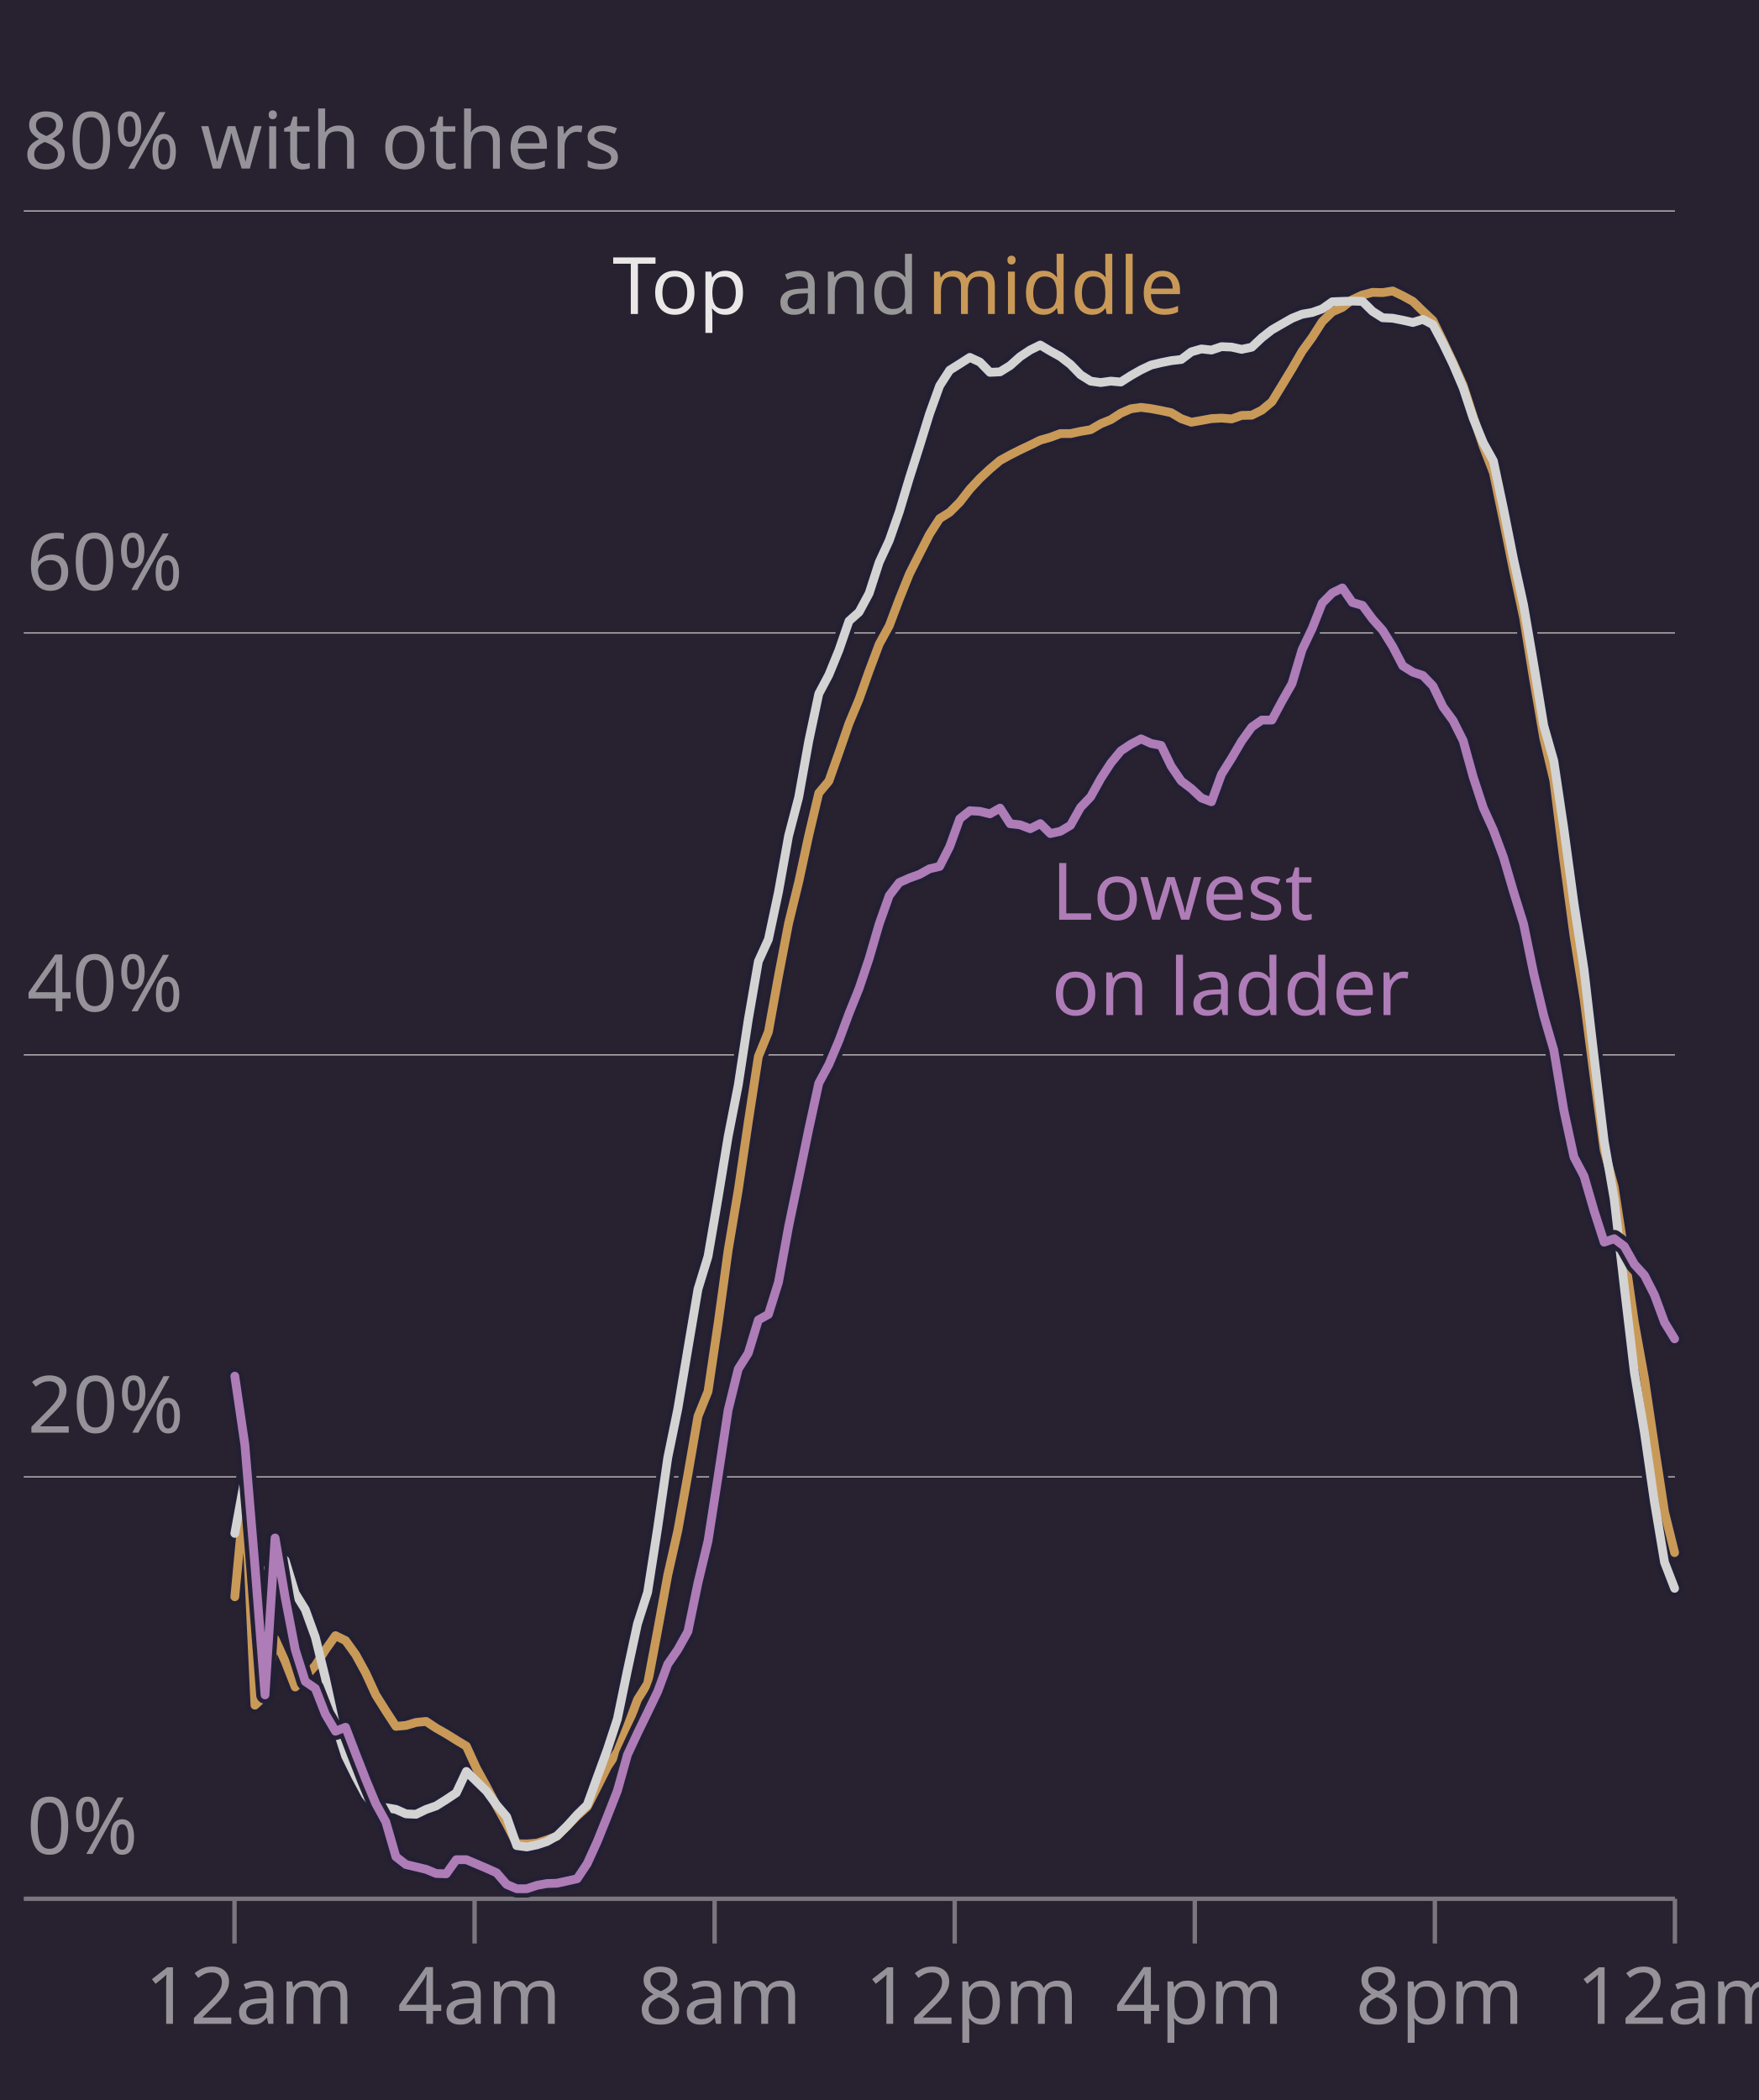
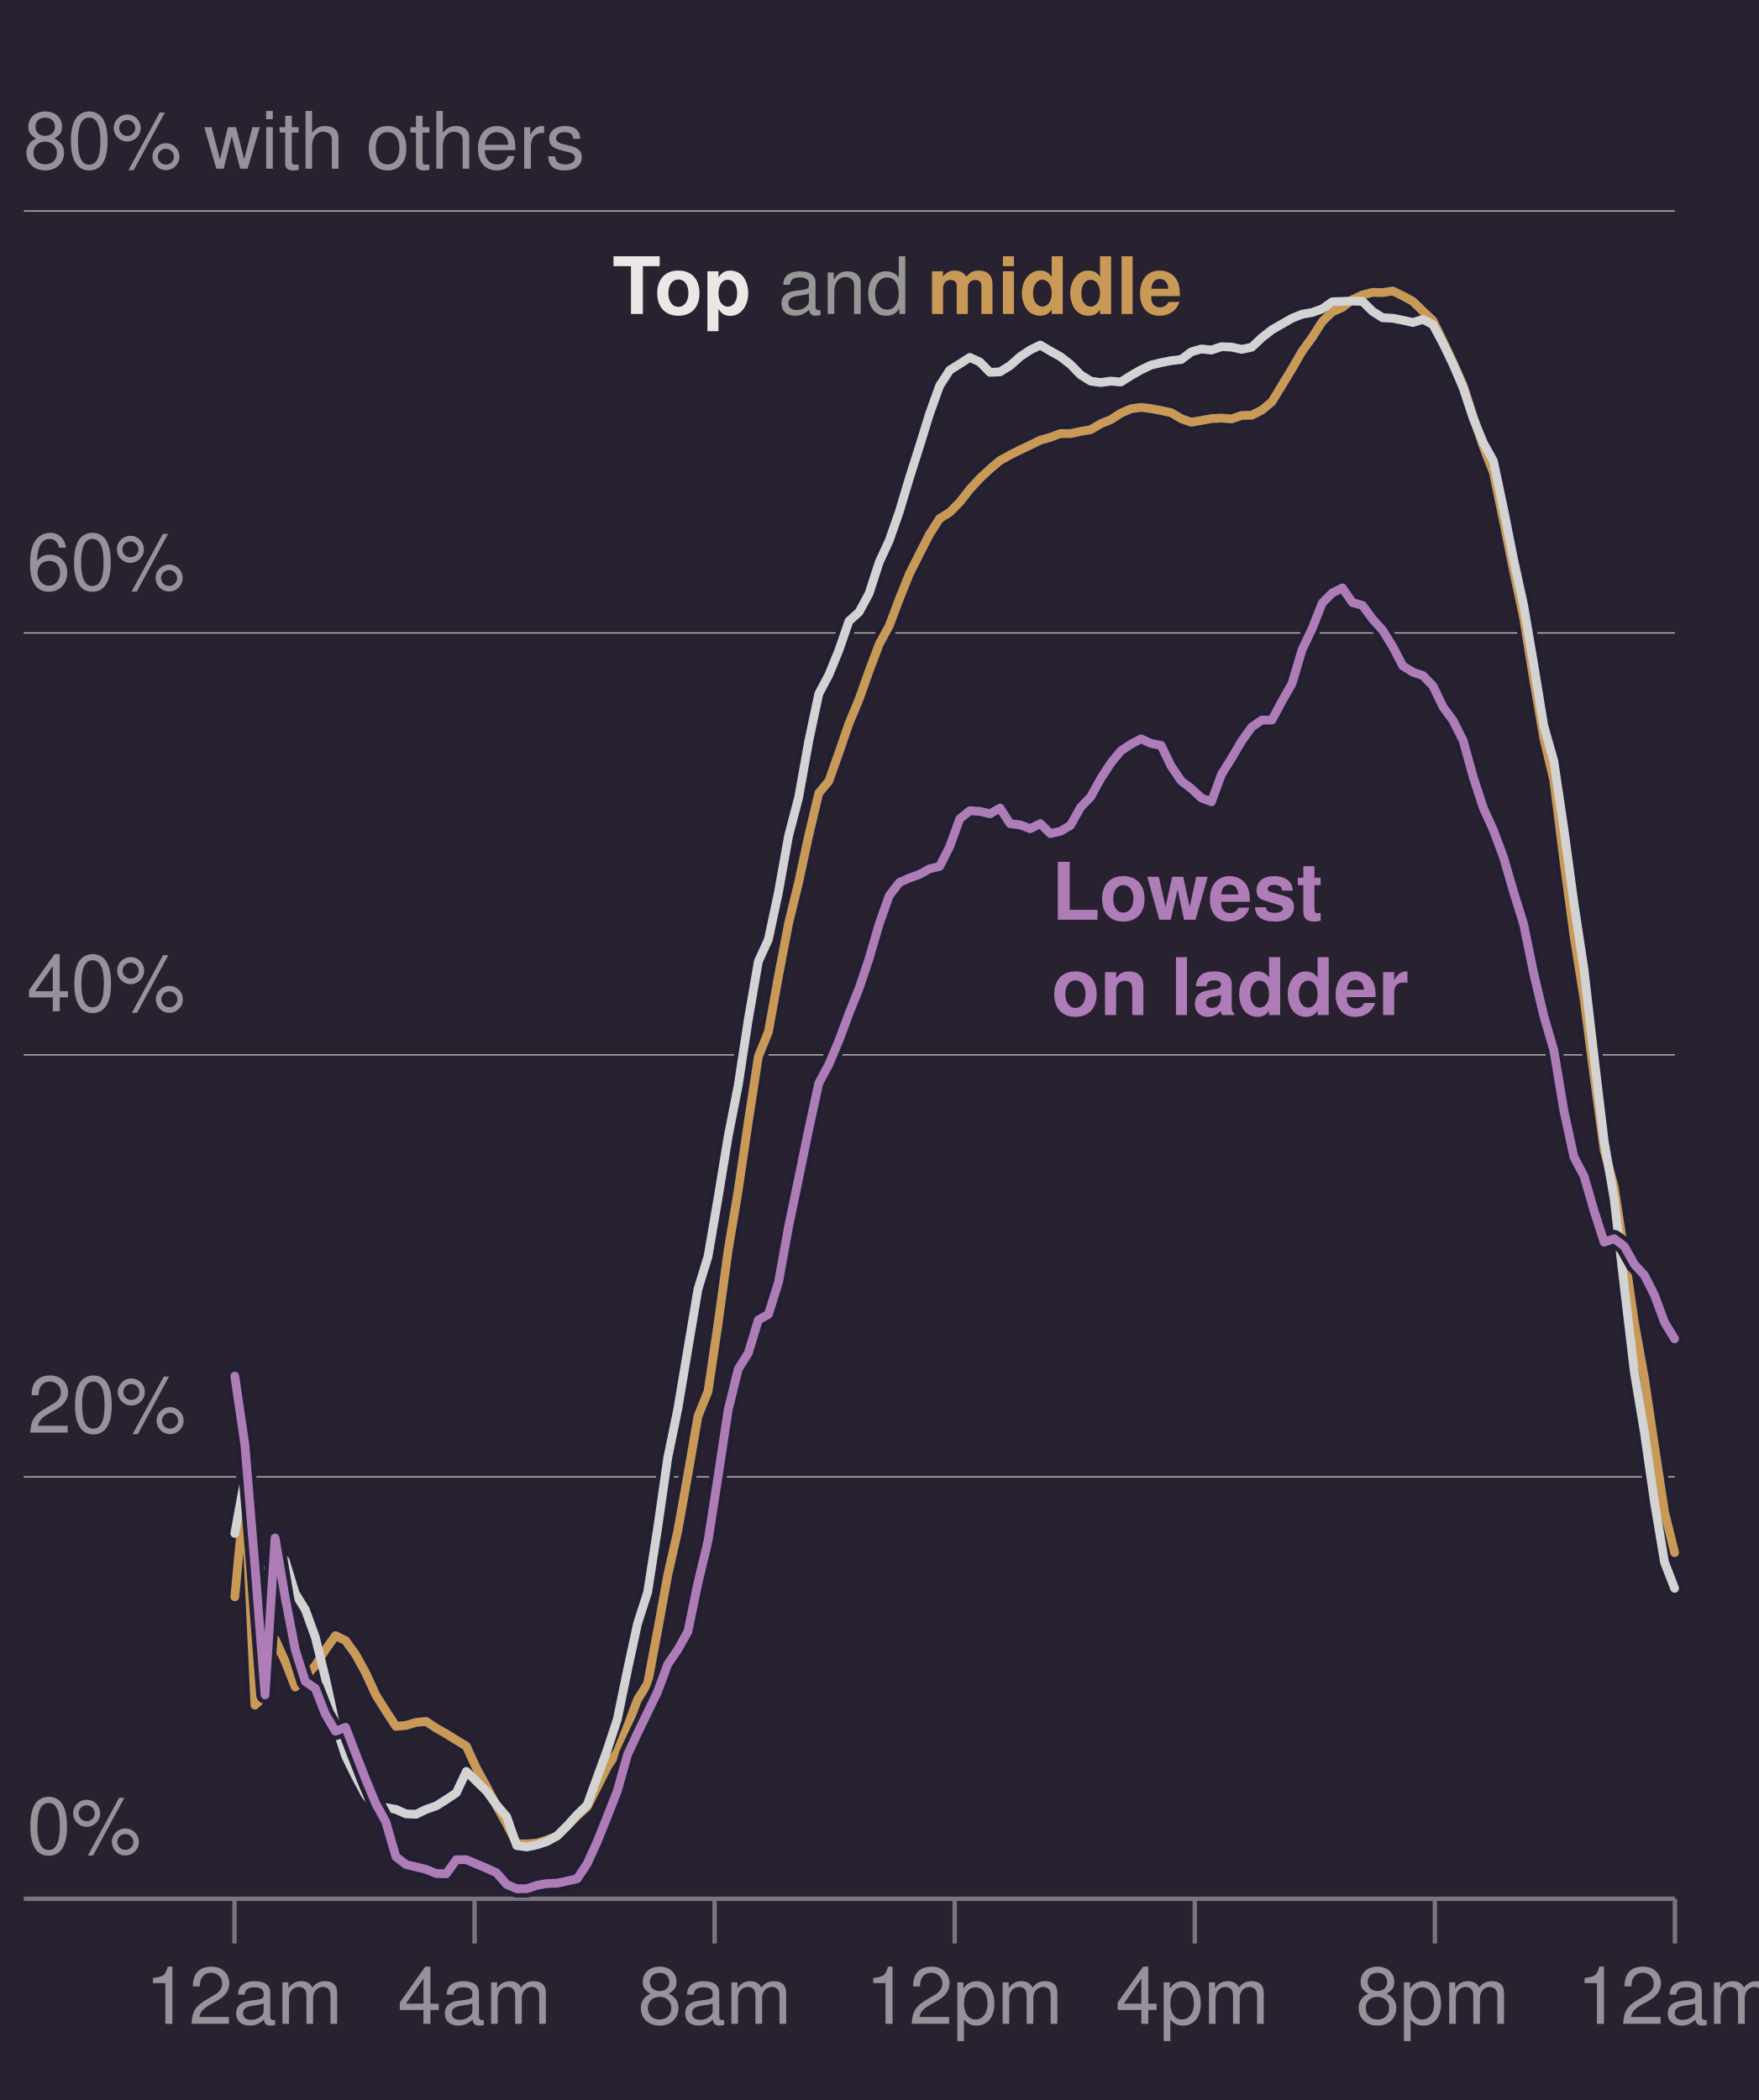
<svg xmlns="http://www.w3.org/2000/svg" viewBox="0 0 400 477.77">
  <defs>
-     <style>.c{fill:#989798;}.c,.d{font-family:National2-Regular, 'National 2';}.e{fill:#28212f;}.d{fill:#fff;}.d,.f{font-size:18px;}.g{stroke:#232034;stroke-width:4px;}.g,.h,.i,.j{stroke-linecap:round;stroke-linejoin:round;}.g,.h,.i,.j,.k,.l{fill:none;}.m{fill:#ae7cb6;font-size:18.07px;}.m,.n,.o{font-family:National2-Bold, 'National 2';}.h{stroke:#d3d3d3;}.h,.i,.j{stroke-width:2px;}.i{stroke:#c99958;}.j{stroke:#ae7cb6;}.n{fill:#c99957;}.o{fill:#e9e8e7;}.k,.l{stroke:#ccc;stroke-miterlimit:10;}.p{opacity:.51;}.q{opacity:.5;}.l{stroke-width:.25px;}</style>
+     <style>.c{fill:#989798;}.c,.d{font-family:"National 2 Web", -apple-system, BlinkMacSystemFont, Helvetica, Arial, sans-serif;}.e{fill:#28212f;}.d{fill:#fff;}.d,.f{font-size:18px;}.g{stroke:#232034;stroke-width:4px;}.g,.h,.i,.j{stroke-linecap:round;stroke-linejoin:round;}.g,.h,.i,.j,.k,.l{fill:none;}.m{fill:#ae7cb6;font-size:18.07px;}.m,.n,.o{font-weight: bold; font-family:"National 2 Web", -apple-system, BlinkMacSystemFont, Helvetica, Arial, sans-serif, 'National 2';}.h{stroke:#d3d3d3;}.h,.i,.j{stroke-width:2px;}.i{stroke:#c99958;}.j{stroke:#ae7cb6;}.n{fill:#c99957;}.o{fill:#e9e8e7;}.k,.l{stroke:#ccc;stroke-miterlimit:10;}.p{opacity:.51;}.q{opacity:.5;}.l{stroke-width:.25px;}</style>
  </defs>
  <g id="a">
    <rect class="e" x="-910.6" y="-224.9" width="11086.49" height="5126.92" />
  </g>
  <g id="b">
    <g>
      <line class="l" x1="5.41" y1="336" x2="381.05" y2="336" />
      <line class="l" x1="5.41" y1="240" x2="381.05" y2="240" />
      <line class="l" x1="5.41" y1="144" x2="381.05" y2="144" />
      <line class="l" x1="5.41" y1="48" x2="381.05" y2="48" />
      <g class="q">
        <line class="k" x1="5.41" y1="431.99" x2="381.05" y2="431.99" />
        <line class="k" x1="381.05" y1="442.17" x2="381.05" y2="431.99" />
        <line class="k" x1="53.35" y1="442.17" x2="53.35" y2="431.99" />
        <line class="k" x1="107.97" y1="442.17" x2="107.97" y2="431.99" />
        <line class="k" x1="162.58" y1="442.17" x2="162.58" y2="431.99" />
        <line class="k" x1="271.82" y1="442.17" x2="271.82" y2="431.99" />
        <line class="k" x1="217.2" y1="442.17" x2="217.2" y2="431.99" />
        <line class="k" x1="326.44" y1="442.17" x2="326.44" y2="431.99" />
      </g>
    </g>
    <g class="p">
      <text class="d" transform="translate(6.12 230.08)">
        <tspan x="0" y="0">40%</tspan>
      </text>
      <text class="d" transform="translate(6.06 134.23)">
        <tspan x="0" y="0">60%</tspan>
      </text>
      <g>
        <text class="d" transform="translate(6.12 421.79)">
          <tspan x="0" y="0">0%</tspan>
        </text>
        <text class="d" transform="translate(6.28 325.94)">
          <tspan x="0" y="0">20%</tspan>
        </text>
        <text class="d" transform="translate(5.34 38.37)">
          <tspan x="0" y="0">80% with others</tspan>
        </text>
        <text class="d" transform="translate(32.96 460.44)">
          <tspan x="0" y="0">12am</tspan>
        </text>
        <text class="d" transform="translate(90.45 460.44)">
          <tspan x="0" y="0">4am</tspan>
        </text>
        <text class="d" transform="translate(145.12 460.44)">
          <tspan x="0" y="0">8am</tspan>
        </text>
        <text class="d" transform="translate(196.81 460.44)">
          <tspan x="0" y="0">12pm</tspan>
        </text>
        <text class="d" transform="translate(253.77 460.44)">
          <tspan x="0" y="0">4pm</tspan>
        </text>
        <text class="d" transform="translate(308.43 460.44)">
          <tspan x="0" y="0">8pm</tspan>
        </text>
        <text class="d" transform="translate(358.66 460.44)">
          <tspan x="0" y="0">12am</tspan>
        </text>
      </g>
    </g>
    <text class="m" transform="translate(239.21 209.25)">
      <tspan x="0" y="0">Lowest</tspan>
      <tspan x="0" y="21.68">on ladder</tspan>
    </text>
    <g>
      <polyline class="g" points="53.42 363.28 55.71 339.06 58 387.94 60.29 385.79 62.58 372.91 64.87 377.97 67.16 383.81 69.45 381.5 71.74 378.93 74.03 375.36 76.32 372.13 78.62 373.25 80.91 376.43 83.2 380.61 85.49 385.6 87.78 389.25 90.07 392.76 92.36 392.55 94.65 391.87 96.94 391.64 99.23 393.16 101.52 394.46 103.81 395.89 106.1 397.27 108.39 402.3 110.68 406.46 112.98 410.85 115.27 414.99 117.56 419.47 119.85 419.51 122.14 419.33 124.43 418.59 126.72 417.75 129.01 415.44 131.3 413.12 133.59 411.06 135.88 406.55 138.17 401.98 140.46 398.56 142.75 392.82 145.04 386.67 147.34 383.02 149.63 370.84 151.92 358.33 154.21 348.22 156.5 335.46 158.79 322.22 161.08 316.56 163.37 301.1 165.66 284.45 167.95 270.8 170.24 255.25 172.53 240.36 174.82 234.74 177.11 222.05 179.41 210.05 181.7 200.7 183.99 190.08 186.28 180.43 188.57 177.7 190.86 171.23 193.15 164.59 195.44 159.1 197.73 152.64 200.02 146.55 202.31 142.36 204.6 136.28 206.89 130.58 209.18 126.03 211.47 121.55 213.77 117.98 216.06 116.55 218.35 114.25 220.64 111.3 222.93 108.84 225.22 106.7 227.51 104.77 229.8 103.51 232.09 102.35 234.38 101.27 236.67 100.14 238.96 99.49 241.25 98.64 243.54 98.65 245.83 98.15 248.13 97.76 250.42 96.41 252.71 95.48 255 94 257.29 93 259.58 92.68 261.87 92.97 264.16 93.4 266.45 93.89 268.74 95.26 271.03 96.06 273.32 95.66 275.61 95.24 277.9 95.12 280.2 95.31 282.49 94.51 284.78 94.46 287.07 93.32 289.36 91.41 291.65 87.66 293.94 83.89 296.23 79.92 298.52 76.77 300.81 73.18 303.1 70.95 305.39 69.94 307.68 68.17 309.97 67.11 312.26 66.51 314.56 66.57 316.85 66.2 319.14 67.31 321.43 68.56 323.72 70.79 326.01 72.95 328.3 77.67 330.59 82.52 332.88 87.7 335.17 94.8 337.46 101.6 339.75 107.49 342.04 118.46 344.33 129.82 346.62 140.48 348.92 154.63 351.21 167.91 353.5 177.54 355.79 195.78 358.08 212.79 360.37 227.15 362.66 244.87 364.95 261.62 367.24 270.04 369.53 284.99 371.82 300.84 374.11 313.52 376.4 328.99 378.69 343.99 380.98 353.23" />
      <polyline class="g" points="53.42 348.86 55.71 336.34 58 367.45 60.29 358.74 62.58 352.86 64.87 355 67.16 362.49 69.45 366.19 71.74 372.5 74.03 381.79 76.32 392.28 78.62 399.51 80.91 404.16 83.2 408.44 85.49 411.27 87.78 411.26 90.07 411.65 92.36 412.67 94.65 412.77 96.94 411.66 99.23 410.86 101.52 409.42 103.81 407.89 106.1 403.02 108.39 405.26 110.68 407.49 112.98 410.65 115.27 413.32 117.56 419.89 119.85 420.2 122.14 419.72 124.43 418.97 126.72 417.67 129.01 415.44 131.3 412.87 133.59 410.64 135.88 404.31 138.17 398.05 140.46 391.07 142.75 379.99 145.04 369.4 147.34 362.25 149.63 347.56 151.92 331.65 154.21 320.53 156.5 306.86 158.79 293.31 161.08 285.84 163.37 272.51 165.66 258.57 167.95 246.92 170.24 231.97 172.53 218.73 174.82 213.7 177.11 202.94 179.41 190.15 181.7 181.41 183.99 168.63 186.28 157.84 188.57 153.53 190.86 147.92 193.15 141.29 195.44 139.25 197.73 134.99 200.02 127.91 202.31 122.95 204.6 116.41 206.89 108.77 209.18 101.57 211.47 94.16 213.77 87.77 216.06 84.22 218.35 82.78 220.64 81.31 222.93 82.37 225.22 84.71 227.51 84.6 229.8 83.18 232.09 81.14 234.38 79.62 236.67 78.5 238.96 79.87 241.25 81.14 243.54 82.91 245.83 85.27 248.13 86.71 250.42 87.03 252.71 86.71 255 86.91 257.29 85.45 259.58 84.15 261.87 83.06 264.16 82.51 266.45 82.05 268.74 81.79 271.03 80.05 273.32 79.39 275.61 79.64 277.9 78.87 280.2 78.97 282.49 79.48 284.78 78.99 287.07 76.83 289.36 75.04 291.65 73.72 293.94 72.41 296.23 71.49 298.52 71.09 300.81 70.28 303.1 68.66 305.39 68.57 307.68 68.5 309.97 68.57 312.26 70.83 314.56 72.29 316.85 72.4 319.14 72.85 321.43 73.37 323.72 72.66 326.01 73.86 328.3 78.15 330.59 82.9 332.88 88.26 335.17 95.2 337.46 100.74 339.75 104.87 342.04 115.67 344.33 127.19 346.62 137.63 348.92 151.09 351.21 165.09 353.5 173.14 355.79 188.57 358.08 205.49 360.37 220.59 362.66 240.45 364.95 259.61 367.24 272.83 369.53 292.76 371.82 312.18 374.11 325.88 376.4 341.75 378.69 355.44 380.98 361.36" />
      <polyline class="i" points="53.42 363.28 55.71 339.06 58 387.94 60.29 385.79 62.58 372.91 64.87 377.97 67.16 383.81 69.45 381.5 71.74 378.93 74.03 375.36 76.32 372.13 78.62 373.25 80.91 376.43 83.2 380.61 85.49 385.6 87.78 389.25 90.07 392.76 92.36 392.55 94.65 391.87 96.94 391.64 99.23 393.16 101.52 394.46 103.81 395.89 106.1 397.27 108.39 402.3 110.68 406.46 112.98 410.85 115.27 414.99 117.56 419.47 119.85 419.51 122.14 419.33 124.43 418.59 126.72 417.75 129.01 415.44 131.3 413.12 133.59 411.06 135.88 406.55 138.17 401.98 140.46 398.56 142.75 392.82 145.04 386.67 147.34 383.02 149.63 370.84 151.92 358.33 154.21 348.22 156.5 335.46 158.79 322.22 161.08 316.56 163.37 301.1 165.66 284.45 167.95 270.8 170.24 255.25 172.53 240.36 174.82 234.74 177.11 222.05 179.41 210.05 181.7 200.7 183.99 190.08 186.28 180.43 188.57 177.7 190.86 171.23 193.15 164.59 195.44 159.1 197.73 152.64 200.02 146.55 202.31 142.36 204.6 136.28 206.89 130.58 209.18 126.03 211.47 121.55 213.77 117.98 216.06 116.55 218.35 114.25 220.64 111.3 222.93 108.84 225.22 106.7 227.51 104.77 229.8 103.51 232.09 102.35 234.38 101.27 236.67 100.14 238.96 99.49 241.25 98.64 243.54 98.65 245.83 98.15 248.13 97.76 250.42 96.41 252.71 95.48 255 94 257.29 93 259.58 92.68 261.87 92.97 264.16 93.4 266.45 93.89 268.74 95.26 271.03 96.06 273.32 95.66 275.61 95.24 277.9 95.12 280.2 95.31 282.49 94.51 284.78 94.46 287.07 93.32 289.36 91.41 291.65 87.66 293.94 83.89 296.23 79.92 298.52 76.77 300.81 73.18 303.1 70.95 305.39 69.94 307.68 68.17 309.97 67.11 312.26 66.51 314.56 66.57 316.85 66.2 319.14 67.31 321.43 68.56 323.72 70.79 326.01 72.95 328.3 77.67 330.59 82.52 332.88 87.7 335.17 94.8 337.46 101.6 339.75 107.49 342.04 118.46 344.33 129.82 346.62 140.48 348.92 154.63 351.21 167.91 353.5 177.54 355.79 195.78 358.08 212.79 360.37 227.15 362.66 244.87 364.95 261.62 367.24 270.04 369.53 284.99 371.82 300.84 374.11 313.52 376.4 328.99 378.69 343.99 380.98 353.23" />
      <polyline class="h" points="53.42 348.86 55.71 336.34 58 367.45 60.29 358.74 62.58 352.86 64.87 355 67.16 362.49 69.45 366.19 71.74 372.5 74.03 381.79 76.32 392.28 78.62 399.51 80.91 404.16 83.2 408.44 85.49 411.27 87.78 411.26 90.07 411.65 92.36 412.67 94.65 412.77 96.94 411.66 99.23 410.86 101.52 409.42 103.81 407.89 106.1 403.02 108.39 405.26 110.68 407.49 112.98 410.65 115.27 413.32 117.56 419.89 119.85 420.2 122.14 419.72 124.43 418.97 126.72 417.67 129.01 415.44 131.3 412.87 133.59 410.64 135.88 404.31 138.17 398.05 140.46 391.07 142.75 379.99 145.04 369.4 147.34 362.25 149.63 347.56 151.92 331.65 154.21 320.53 156.5 306.86 158.79 293.31 161.08 285.84 163.37 272.51 165.66 258.57 167.95 246.92 170.24 231.97 172.53 218.73 174.82 213.7 177.11 202.94 179.41 190.15 181.7 181.41 183.99 168.63 186.28 157.84 188.57 153.53 190.86 147.92 193.15 141.29 195.44 139.25 197.73 134.99 200.02 127.91 202.31 122.95 204.6 116.41 206.89 108.77 209.18 101.57 211.47 94.16 213.77 87.77 216.06 84.22 218.35 82.78 220.64 81.31 222.93 82.37 225.22 84.71 227.51 84.6 229.8 83.18 232.09 81.14 234.38 79.62 236.67 78.5 238.96 79.87 241.25 81.14 243.54 82.91 245.83 85.27 248.13 86.71 250.42 87.03 252.71 86.71 255 86.91 257.29 85.45 259.58 84.15 261.87 83.06 264.16 82.51 266.45 82.05 268.74 81.79 271.03 80.05 273.32 79.39 275.61 79.64 277.9 78.87 280.2 78.97 282.49 79.48 284.78 78.99 287.07 76.83 289.36 75.04 291.65 73.72 293.94 72.41 296.23 71.49 298.52 71.09 300.81 70.28 303.1 68.66 305.39 68.57 307.68 68.5 309.97 68.57 312.26 70.83 314.56 72.29 316.85 72.4 319.14 72.85 321.43 73.37 323.72 72.66 326.01 73.86 328.3 78.15 330.59 82.9 332.88 88.26 335.17 95.2 337.46 100.74 339.75 104.87 342.04 115.67 344.33 127.19 346.62 137.63 348.92 151.09 351.21 165.09 353.5 173.14 355.79 188.57 358.08 205.49 360.37 220.59 362.66 240.45 364.95 259.61 367.24 272.83 369.53 292.76 371.82 312.18 374.11 325.88 376.4 341.75 378.69 355.44 380.98 361.36" />
      <polyline class="g" points="53.42 313.09 55.71 328.71 58 356.25 60.29 385.6 62.58 349.91 64.87 363.41 67.16 375.28 69.45 382.56 71.74 384.13 74.03 390 76.32 393.87 78.62 392.97 80.91 398.95 83.2 404.82 85.49 410.34 87.78 414.51 90.07 422.42 92.36 424.2 94.65 424.74 96.94 425.29 99.23 426.24 101.52 426.31 103.81 423.1 106.1 423.1 108.39 424.07 110.68 425.04 112.98 426.08 115.27 428.73 117.56 429.7 119.85 429.7 122.14 428.94 124.43 428.52 126.72 428.45 129.01 427.95 131.3 427.44 133.59 424 135.88 418.96 138.17 413.25 140.46 407.41 142.75 399.23 145.04 394.31 147.34 389.58 149.63 384.82 151.92 378.62 154.21 375.29 156.5 371.19 158.79 360.12 161.08 350.59 163.37 335.88 165.66 320.79 167.95 311.47 170.24 307.83 172.53 300.3 174.82 299.03 177.11 291.71 179.41 279.07 181.7 268.08 183.99 256.94 186.28 246.43 188.57 242.17 190.86 236.74 193.15 230.58 195.44 224.89 197.73 218.07 200.02 210.2 202.31 203.75 204.6 200.78 206.89 199.76 209.18 198.94 211.47 197.66 213.77 197.12 216.06 192.61 218.35 186.28 220.64 184.45 222.93 184.59 225.22 185.15 227.51 183.85 229.8 187.4 232.09 187.66 234.38 188.54 236.67 187.38 238.96 189.64 241.25 189.13 243.54 187.77 245.83 183.69 248.13 181.29 250.42 177.15 252.71 173.62 255 170.83 257.29 169.31 259.58 168.1 261.87 169.14 264.16 169.58 266.45 174.32 268.74 177.68 271.03 179.41 273.32 181.55 275.61 182.41 277.9 176.15 280.2 172.49 282.49 168.59 284.78 165.41 287.07 163.82 289.36 163.82 291.65 159.54 293.94 155.52 296.23 147.82 298.52 143 300.81 137.21 303.1 134.9 305.39 133.76 307.68 137.08 309.97 137.73 312.26 140.83 314.56 143.41 316.85 147.1 319.14 151.49 321.43 152.93 323.72 153.69 326.01 156.07 328.3 160.83 330.59 163.95 332.88 168.51 335.17 176.8 337.46 183.79 339.75 188.84 342.04 195 344.33 202.85 346.62 210.22 348.92 221.47 351.21 231.07 353.5 238.92 355.79 252.67 358.08 263.24 360.37 267.58 362.66 275.47 364.95 282.6 367.24 281.82 369.53 283.54 371.82 287.62 374.11 290.13 376.4 294.63 378.69 300.85 380.98 304.6" />
      <polyline class="j" points="53.42 313.09 55.71 328.71 58 356.25 60.29 385.6 62.58 349.91 64.87 363.41 67.16 375.28 69.45 382.56 71.74 384.13 74.03 390 76.32 393.87 78.62 392.97 80.91 398.95 83.2 404.82 85.49 410.34 87.78 414.51 90.07 422.42 92.36 424.2 94.65 424.74 96.94 425.29 99.23 426.24 101.52 426.31 103.81 423.1 106.1 423.1 108.39 424.07 110.68 425.04 112.98 426.08 115.27 428.73 117.56 429.7 119.85 429.7 122.14 428.94 124.43 428.52 126.72 428.45 129.01 427.95 131.3 427.44 133.59 424 135.88 418.96 138.17 413.25 140.46 407.41 142.75 399.23 145.04 394.31 147.34 389.58 149.63 384.82 151.92 378.62 154.21 375.29 156.5 371.19 158.79 360.12 161.08 350.59 163.37 335.88 165.66 320.79 167.95 311.47 170.24 307.83 172.53 300.3 174.82 299.03 177.11 291.71 179.41 279.07 181.7 268.08 183.99 256.94 186.28 246.43 188.57 242.17 190.86 236.74 193.15 230.58 195.44 224.89 197.73 218.07 200.02 210.2 202.31 203.75 204.6 200.78 206.89 199.76 209.18 198.94 211.47 197.66 213.77 197.12 216.06 192.61 218.35 186.28 220.64 184.45 222.93 184.59 225.22 185.15 227.51 183.85 229.8 187.4 232.09 187.66 234.38 188.54 236.67 187.38 238.96 189.64 241.25 189.13 243.54 187.77 245.83 183.69 248.13 181.29 250.42 177.15 252.71 173.62 255 170.83 257.29 169.31 259.58 168.1 261.87 169.14 264.16 169.58 266.45 174.32 268.74 177.68 271.03 179.41 273.32 181.55 275.61 182.41 277.9 176.15 280.2 172.49 282.49 168.59 284.78 165.41 287.07 163.82 289.36 163.82 291.65 159.54 293.94 155.52 296.23 147.82 298.52 143 300.81 137.21 303.1 134.9 305.39 133.76 307.68 137.08 309.97 137.73 312.26 140.83 314.56 143.41 316.85 147.1 319.14 151.49 321.43 152.93 323.72 153.69 326.01 156.07 328.3 160.83 330.59 163.95 332.88 168.51 335.17 176.8 337.46 183.79 339.75 188.84 342.04 195 344.33 202.85 346.62 210.22 348.92 221.47 351.21 231.07 353.5 238.92 355.79 252.67 358.08 263.24 360.37 267.58 362.66 275.47 364.95 282.6 367.24 281.82 369.53 283.54 371.82 287.62 374.11 290.13 376.4 294.63 378.69 300.85 380.98 304.6" />
    </g>
    <text class="f" transform="translate(139.32 71.43)">
      <tspan class="o" x="0" y="0">Top</tspan>
      <tspan class="c" x="32.71" y="0" xml:space="preserve"> and </tspan>
      <tspan class="n" x="71.64" y="0">middle</tspan>
    </text>
  </g>
</svg>
